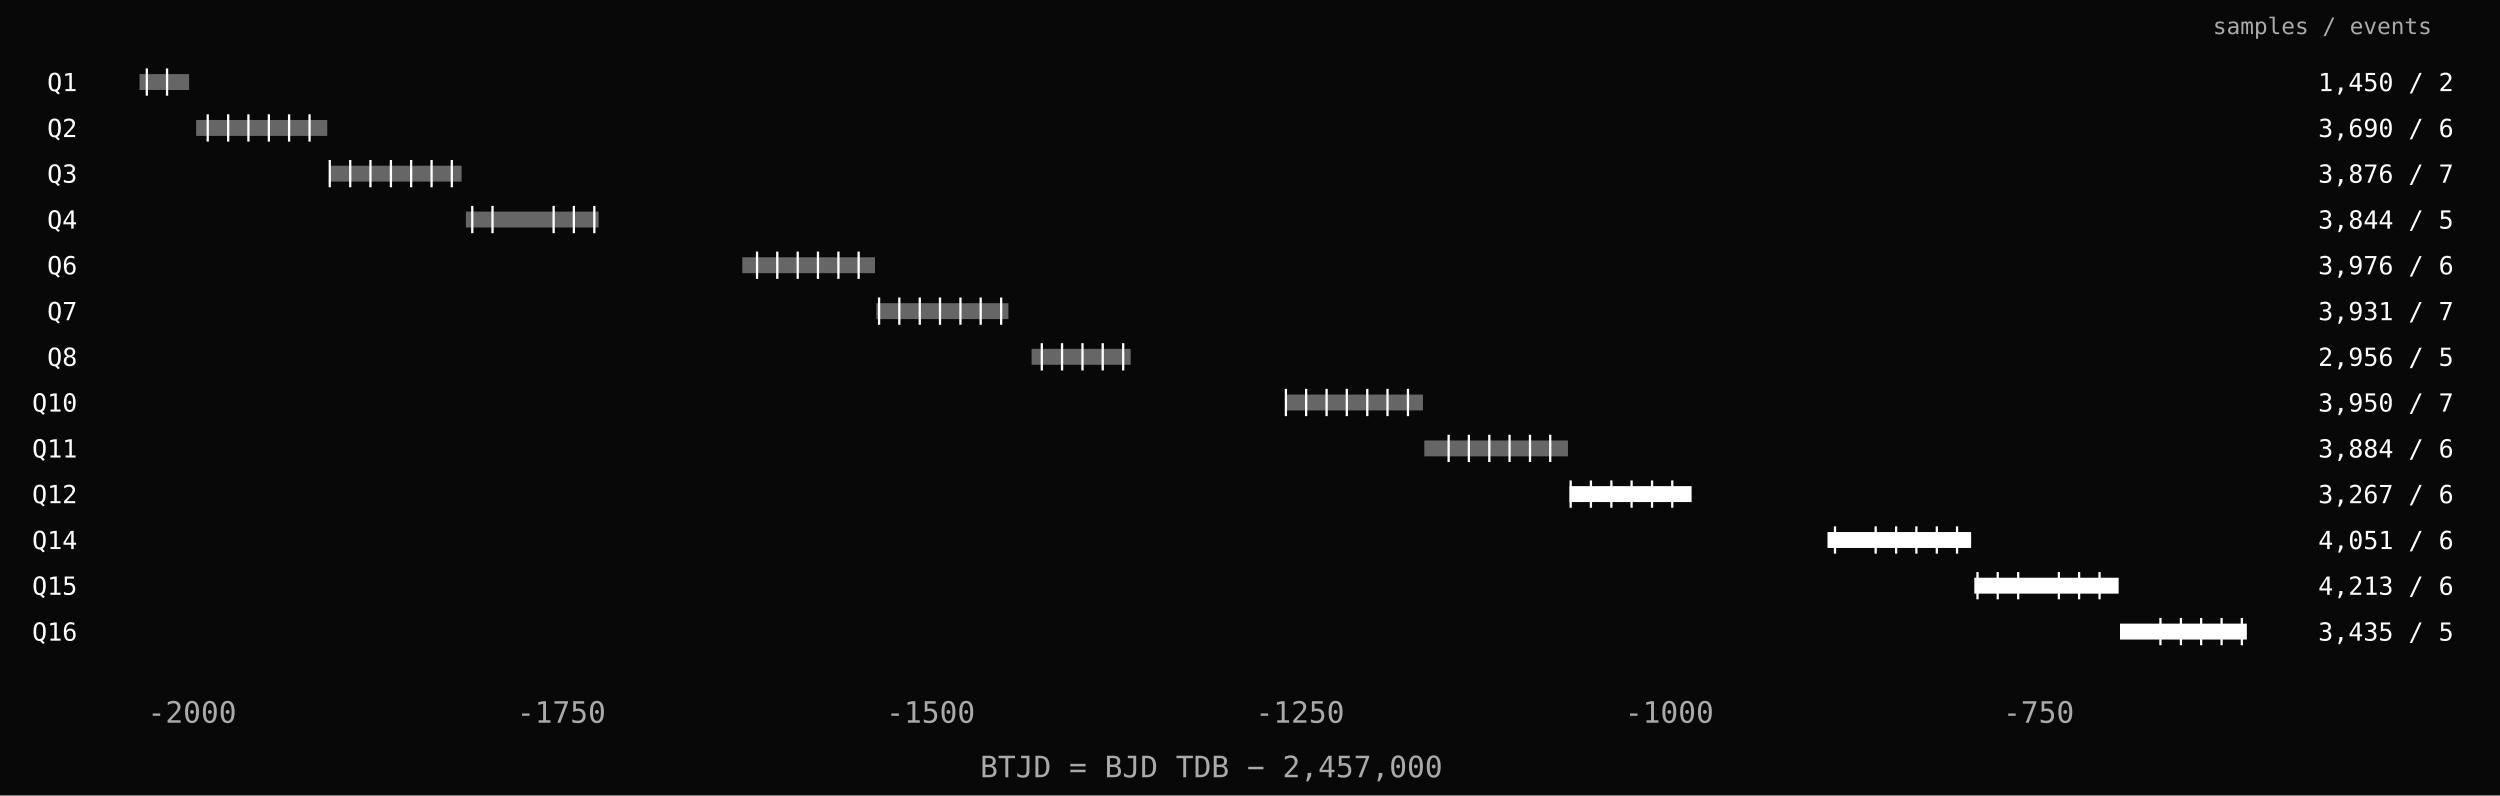
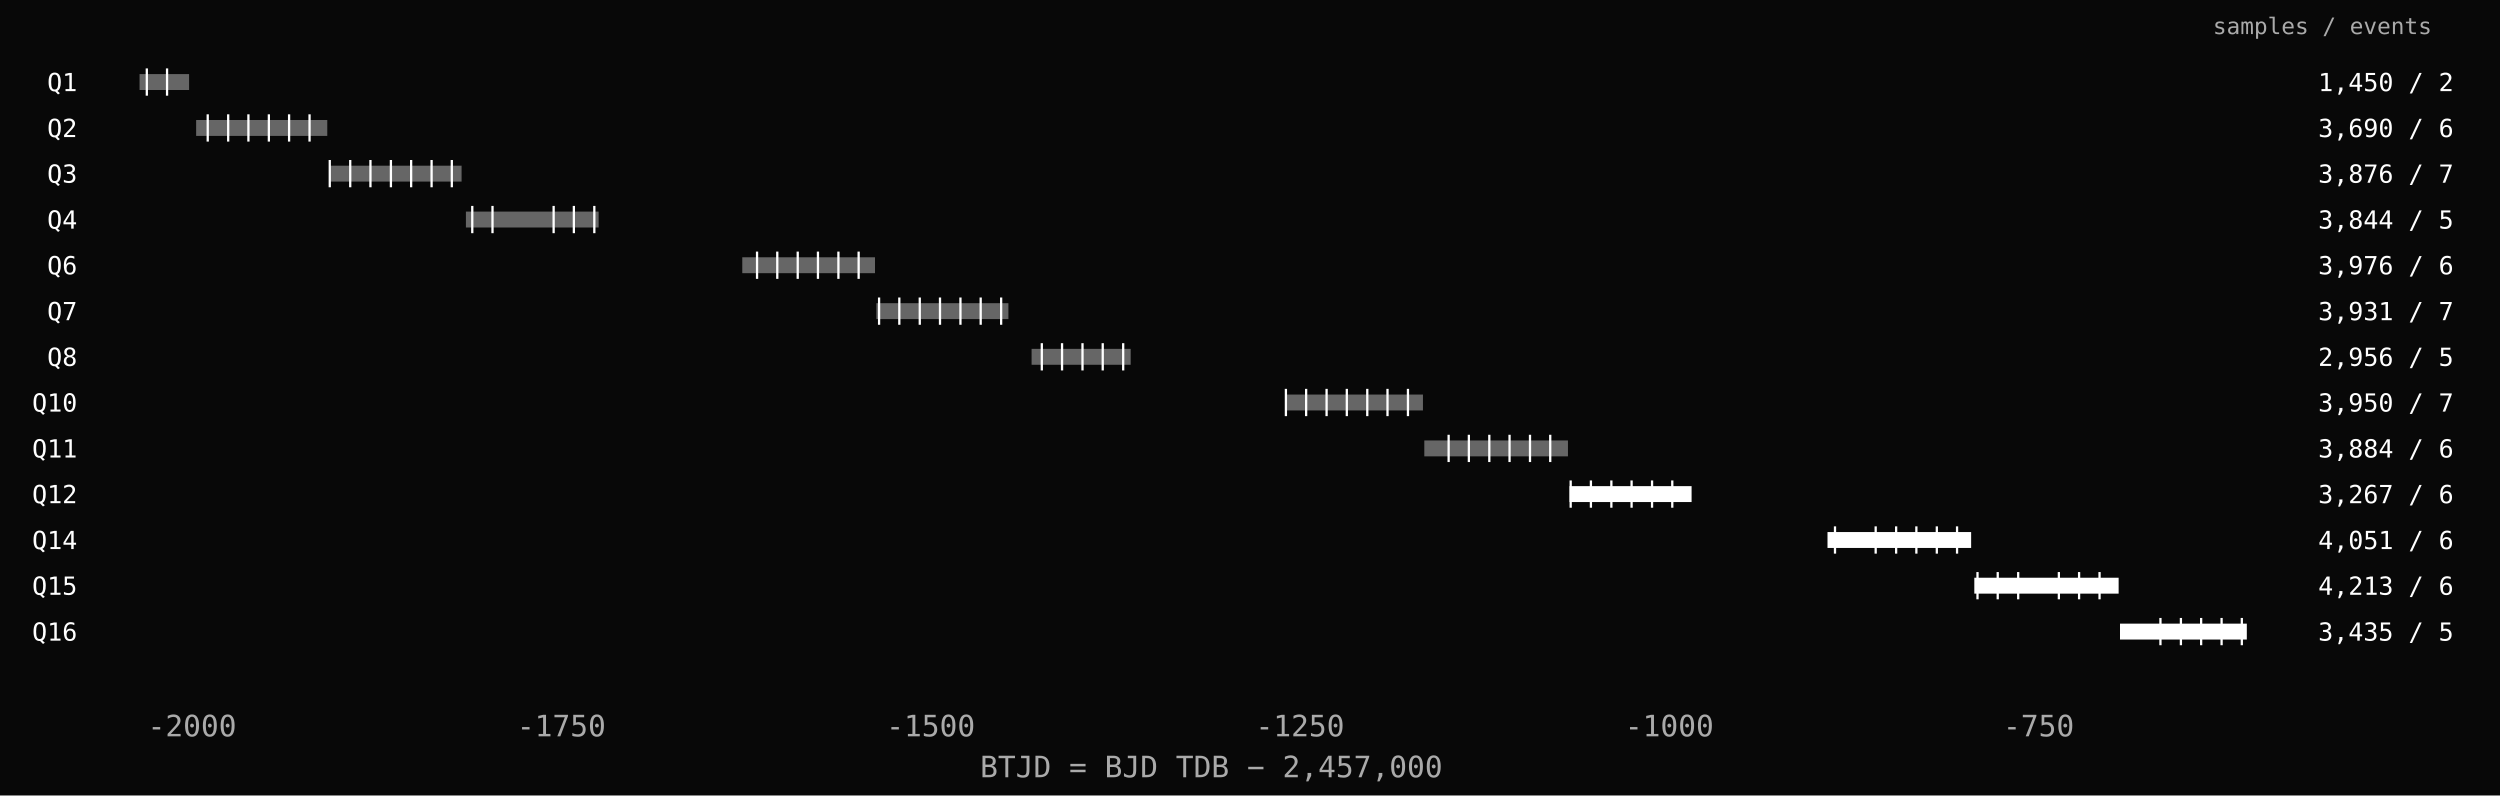
<svg xmlns="http://www.w3.org/2000/svg" viewBox="0 0 1100 350" role="img" aria-labelledby="t d">
  <rect width="1100" height="350" fill="#080808" rx="0" />
-   <text x="84.5" y="318.0" font-size="13" fill="#aaaaaa" text-anchor="middle" font-weight="400" font-family="IBM Plex Mono,monospace">-2000</text>
-   <text x="247.0" y="318.0" font-size="13" fill="#aaaaaa" text-anchor="middle" font-weight="400" font-family="IBM Plex Mono,monospace">-1750</text>
-   <text x="409.5" y="318.0" font-size="13" fill="#aaaaaa" text-anchor="middle" font-weight="400" font-family="IBM Plex Mono,monospace">-1500</text>
-   <text x="572.0" y="318.0" font-size="13" fill="#aaaaaa" text-anchor="middle" font-weight="400" font-family="IBM Plex Mono,monospace">-1250</text>
-   <text x="734.5" y="318.0" font-size="13" fill="#aaaaaa" text-anchor="middle" font-weight="400" font-family="IBM Plex Mono,monospace">-1000</text>
-   <text x="897.0" y="318.0" font-size="13" fill="#aaaaaa" text-anchor="middle" font-weight="400" font-family="IBM Plex Mono,monospace">-750</text>
+   <text x="84.5" y="324.0" font-size="13" fill="#aaaaaa" text-anchor="middle" font-weight="400" font-family="IBM Plex Mono,monospace">-2000</text>
+   <text x="247.0" y="324.0" font-size="13" fill="#aaaaaa" text-anchor="middle" font-weight="400" font-family="IBM Plex Mono,monospace">-1750</text>
+   <text x="409.5" y="324.0" font-size="13" fill="#aaaaaa" text-anchor="middle" font-weight="400" font-family="IBM Plex Mono,monospace">-1500</text>
+   <text x="572.0" y="324.0" font-size="13" fill="#aaaaaa" text-anchor="middle" font-weight="400" font-family="IBM Plex Mono,monospace">-1250</text>
+   <text x="734.5" y="324.0" font-size="13" fill="#aaaaaa" text-anchor="middle" font-weight="400" font-family="IBM Plex Mono,monospace">-1000</text>
+   <text x="897.0" y="324.0" font-size="13" fill="#aaaaaa" text-anchor="middle" font-weight="400" font-family="IBM Plex Mono,monospace">-750</text>
  <text x="533.0" y="342.0" font-size="13" fill="#aaaaaa" text-anchor="middle" font-weight="400" font-family="IBM Plex Mono,monospace">BTJD = BJD TDB − 2,457,000</text>
  <text x="34.0" y="40.1" font-size="11" fill="#ffffff" text-anchor="end" font-weight="400" font-family="IBM Plex Mono,monospace">Q1</text>
  <line x1="61.4" y1="36.1" x2="83.2" y2="36.1" stroke="#666666" stroke-width="7" />
  <line x1="64.6" y1="30.1" x2="64.6" y2="42.1" stroke="#ffffff" stroke-width="1" />
  <line x1="73.5" y1="30.1" x2="73.5" y2="42.1" stroke="#ffffff" stroke-width="1" />
  <text x="1020.0" y="40.1" font-size="11" fill="#ffffff" text-anchor="start" font-weight="400" font-family="IBM Plex Mono,monospace">1,450 / 2</text>
  <text x="34.0" y="60.3" font-size="11" fill="#ffffff" text-anchor="end" font-weight="400" font-family="IBM Plex Mono,monospace">Q2</text>
  <line x1="86.3" y1="56.3" x2="144.0" y2="56.3" stroke="#666666" stroke-width="7" />
  <line x1="91.4" y1="50.3" x2="91.4" y2="62.3" stroke="#ffffff" stroke-width="1" />
  <line x1="100.4" y1="50.3" x2="100.4" y2="62.3" stroke="#ffffff" stroke-width="1" />
  <line x1="109.3" y1="50.3" x2="109.3" y2="62.3" stroke="#ffffff" stroke-width="1" />
  <line x1="118.3" y1="50.3" x2="118.3" y2="62.3" stroke="#ffffff" stroke-width="1" />
  <line x1="127.2" y1="50.3" x2="127.2" y2="62.3" stroke="#ffffff" stroke-width="1" />
  <line x1="136.2" y1="50.3" x2="136.2" y2="62.3" stroke="#ffffff" stroke-width="1" />
  <text x="1020.0" y="60.3" font-size="11" fill="#ffffff" text-anchor="start" font-weight="400" font-family="IBM Plex Mono,monospace">3,690 / 6</text>
  <text x="34.0" y="80.4" font-size="11" fill="#ffffff" text-anchor="end" font-weight="400" font-family="IBM Plex Mono,monospace">Q3</text>
  <line x1="145.1" y1="76.4" x2="203.1" y2="76.4" stroke="#666666" stroke-width="7" />
  <line x1="145.1" y1="70.4" x2="145.1" y2="82.4" stroke="#ffffff" stroke-width="1" />
  <line x1="154.1" y1="70.4" x2="154.1" y2="82.4" stroke="#ffffff" stroke-width="1" />
  <line x1="163.0" y1="70.4" x2="163.0" y2="82.4" stroke="#ffffff" stroke-width="1" />
  <line x1="172.0" y1="70.4" x2="172.0" y2="82.4" stroke="#ffffff" stroke-width="1" />
  <line x1="180.9" y1="70.4" x2="180.9" y2="82.4" stroke="#ffffff" stroke-width="1" />
  <line x1="189.9" y1="70.4" x2="189.9" y2="82.4" stroke="#ffffff" stroke-width="1" />
  <line x1="198.8" y1="70.4" x2="198.8" y2="82.4" stroke="#ffffff" stroke-width="1" />
  <text x="1020.0" y="80.4" font-size="11" fill="#ffffff" text-anchor="start" font-weight="400" font-family="IBM Plex Mono,monospace">3,876 / 7</text>
  <text x="34.0" y="100.6" font-size="11" fill="#ffffff" text-anchor="end" font-weight="400" font-family="IBM Plex Mono,monospace">Q4</text>
  <line x1="205.0" y1="96.6" x2="263.4" y2="96.6" stroke="#666666" stroke-width="7" />
  <line x1="207.8" y1="90.6" x2="207.8" y2="102.6" stroke="#ffffff" stroke-width="1" />
  <line x1="216.7" y1="90.6" x2="216.7" y2="102.6" stroke="#ffffff" stroke-width="1" />
  <line x1="243.6" y1="90.6" x2="243.6" y2="102.6" stroke="#ffffff" stroke-width="1" />
  <line x1="252.5" y1="90.6" x2="252.5" y2="102.6" stroke="#ffffff" stroke-width="1" />
  <line x1="261.5" y1="90.6" x2="261.5" y2="102.6" stroke="#ffffff" stroke-width="1" />
  <text x="1020.0" y="100.6" font-size="11" fill="#ffffff" text-anchor="start" font-weight="400" font-family="IBM Plex Mono,monospace">3,844 / 5</text>
  <text x="34.0" y="120.7" font-size="11" fill="#ffffff" text-anchor="end" font-weight="400" font-family="IBM Plex Mono,monospace">Q6</text>
  <line x1="326.6" y1="116.7" x2="385.0" y2="116.7" stroke="#666666" stroke-width="7" />
  <line x1="333.1" y1="110.7" x2="333.1" y2="122.7" stroke="#ffffff" stroke-width="1" />
  <line x1="342.0" y1="110.7" x2="342.0" y2="122.7" stroke="#ffffff" stroke-width="1" />
  <line x1="351.0" y1="110.7" x2="351.0" y2="122.7" stroke="#ffffff" stroke-width="1" />
  <line x1="359.9" y1="110.7" x2="359.9" y2="122.7" stroke="#ffffff" stroke-width="1" />
  <line x1="368.9" y1="110.7" x2="368.9" y2="122.7" stroke="#ffffff" stroke-width="1" />
  <line x1="377.8" y1="110.7" x2="377.8" y2="122.7" stroke="#ffffff" stroke-width="1" />
  <text x="1020.0" y="120.7" font-size="11" fill="#ffffff" text-anchor="start" font-weight="400" font-family="IBM Plex Mono,monospace">3,976 / 6</text>
  <text x="34.0" y="140.9" font-size="11" fill="#ffffff" text-anchor="end" font-weight="400" font-family="IBM Plex Mono,monospace">Q7</text>
  <line x1="385.6" y1="136.9" x2="443.7" y2="136.9" stroke="#666666" stroke-width="7" />
  <line x1="386.8" y1="130.9" x2="386.8" y2="142.9" stroke="#ffffff" stroke-width="1" />
  <line x1="395.7" y1="130.9" x2="395.7" y2="142.9" stroke="#ffffff" stroke-width="1" />
  <line x1="404.7" y1="130.9" x2="404.7" y2="142.9" stroke="#ffffff" stroke-width="1" />
  <line x1="413.6" y1="130.9" x2="413.6" y2="142.9" stroke="#ffffff" stroke-width="1" />
  <line x1="422.6" y1="130.9" x2="422.6" y2="142.9" stroke="#ffffff" stroke-width="1" />
  <line x1="431.5" y1="130.9" x2="431.5" y2="142.9" stroke="#ffffff" stroke-width="1" />
  <line x1="440.5" y1="130.9" x2="440.5" y2="142.9" stroke="#ffffff" stroke-width="1" />
  <text x="1020.0" y="140.9" font-size="11" fill="#ffffff" text-anchor="start" font-weight="400" font-family="IBM Plex Mono,monospace">3,931 / 7</text>
  <text x="34.0" y="161.0" font-size="11" fill="#ffffff" text-anchor="end" font-weight="400" font-family="IBM Plex Mono,monospace">Q8</text>
  <line x1="453.9" y1="157.0" x2="497.5" y2="157.0" stroke="#666666" stroke-width="7" />
  <line x1="458.4" y1="151.0" x2="458.4" y2="163.0" stroke="#ffffff" stroke-width="1" />
  <line x1="467.3" y1="151.0" x2="467.3" y2="163.0" stroke="#ffffff" stroke-width="1" />
  <line x1="476.3" y1="151.0" x2="476.3" y2="163.0" stroke="#ffffff" stroke-width="1" />
  <line x1="485.2" y1="151.0" x2="485.2" y2="163.0" stroke="#ffffff" stroke-width="1" />
  <line x1="494.2" y1="151.0" x2="494.2" y2="163.0" stroke="#ffffff" stroke-width="1" />
  <text x="1020.0" y="161.0" font-size="11" fill="#ffffff" text-anchor="start" font-weight="400" font-family="IBM Plex Mono,monospace">2,956 / 5</text>
  <text x="34.0" y="181.1" font-size="11" fill="#ffffff" text-anchor="end" font-weight="400" font-family="IBM Plex Mono,monospace">Q10</text>
  <line x1="565.4" y1="177.1" x2="626.1" y2="177.1" stroke="#666666" stroke-width="7" />
  <line x1="565.8" y1="171.1" x2="565.8" y2="183.1" stroke="#ffffff" stroke-width="1" />
  <line x1="574.7" y1="171.1" x2="574.7" y2="183.1" stroke="#ffffff" stroke-width="1" />
  <line x1="583.7" y1="171.1" x2="583.7" y2="183.1" stroke="#ffffff" stroke-width="1" />
  <line x1="592.6" y1="171.1" x2="592.6" y2="183.1" stroke="#ffffff" stroke-width="1" />
  <line x1="601.6" y1="171.1" x2="601.6" y2="183.1" stroke="#ffffff" stroke-width="1" />
  <line x1="610.5" y1="171.1" x2="610.5" y2="183.1" stroke="#ffffff" stroke-width="1" />
  <line x1="619.5" y1="171.1" x2="619.5" y2="183.1" stroke="#ffffff" stroke-width="1" />
  <text x="1020.0" y="181.1" font-size="11" fill="#ffffff" text-anchor="start" font-weight="400" font-family="IBM Plex Mono,monospace">3,950 / 7</text>
  <text x="34.0" y="201.3" font-size="11" fill="#ffffff" text-anchor="end" font-weight="400" font-family="IBM Plex Mono,monospace">Q11</text>
  <line x1="626.7" y1="197.3" x2="689.9" y2="197.3" stroke="#666666" stroke-width="7" />
  <line x1="637.4" y1="191.3" x2="637.4" y2="203.3" stroke="#ffffff" stroke-width="1" />
  <line x1="646.3" y1="191.3" x2="646.3" y2="203.3" stroke="#ffffff" stroke-width="1" />
  <line x1="655.3" y1="191.3" x2="655.3" y2="203.3" stroke="#ffffff" stroke-width="1" />
  <line x1="664.2" y1="191.3" x2="664.2" y2="203.3" stroke="#ffffff" stroke-width="1" />
  <line x1="673.2" y1="191.3" x2="673.2" y2="203.3" stroke="#ffffff" stroke-width="1" />
  <line x1="682.1" y1="191.3" x2="682.1" y2="203.3" stroke="#ffffff" stroke-width="1" />
  <text x="1020.0" y="201.3" font-size="11" fill="#ffffff" text-anchor="start" font-weight="400" font-family="IBM Plex Mono,monospace">3,884 / 6</text>
  <text x="34.0" y="221.4" font-size="11" fill="#ffffff" text-anchor="end" font-weight="400" font-family="IBM Plex Mono,monospace">Q12</text>
  <line x1="690.6" y1="217.4" x2="744.3" y2="217.4" stroke="#ffffff" stroke-width="7" />
  <line x1="691.1" y1="211.4" x2="691.1" y2="223.4" stroke="#ffffff" stroke-width="1" />
  <line x1="700.0" y1="211.4" x2="700.0" y2="223.4" stroke="#ffffff" stroke-width="1" />
  <line x1="709.0" y1="211.4" x2="709.0" y2="223.4" stroke="#ffffff" stroke-width="1" />
  <line x1="717.9" y1="211.4" x2="717.9" y2="223.4" stroke="#ffffff" stroke-width="1" />
  <line x1="726.9" y1="211.4" x2="726.9" y2="223.4" stroke="#ffffff" stroke-width="1" />
  <line x1="735.8" y1="211.4" x2="735.8" y2="223.4" stroke="#ffffff" stroke-width="1" />
  <text x="1020.0" y="221.4" font-size="11" fill="#ffffff" text-anchor="start" font-weight="400" font-family="IBM Plex Mono,monospace">3,267 / 6</text>
  <text x="34.0" y="241.6" font-size="11" fill="#ffffff" text-anchor="end" font-weight="400" font-family="IBM Plex Mono,monospace">Q14</text>
  <line x1="804.1" y1="237.6" x2="867.3" y2="237.6" stroke="#ffffff" stroke-width="7" />
  <line x1="807.4" y1="231.6" x2="807.4" y2="243.6" stroke="#ffffff" stroke-width="1" />
  <line x1="825.3" y1="231.6" x2="825.3" y2="243.6" stroke="#ffffff" stroke-width="1" />
  <line x1="834.3" y1="231.6" x2="834.3" y2="243.6" stroke="#ffffff" stroke-width="1" />
  <line x1="843.2" y1="231.6" x2="843.2" y2="243.6" stroke="#ffffff" stroke-width="1" />
  <line x1="852.2" y1="231.6" x2="852.2" y2="243.6" stroke="#ffffff" stroke-width="1" />
  <line x1="861.1" y1="231.6" x2="861.1" y2="243.6" stroke="#ffffff" stroke-width="1" />
  <text x="1020.0" y="241.6" font-size="11" fill="#ffffff" text-anchor="start" font-weight="400" font-family="IBM Plex Mono,monospace">4,051 / 6</text>
  <text x="34.0" y="261.7" font-size="11" fill="#ffffff" text-anchor="end" font-weight="400" font-family="IBM Plex Mono,monospace">Q15</text>
  <line x1="868.7" y1="257.7" x2="932.2" y2="257.7" stroke="#ffffff" stroke-width="7" />
  <line x1="870.1" y1="251.7" x2="870.1" y2="263.7" stroke="#ffffff" stroke-width="1" />
  <line x1="879.0" y1="251.7" x2="879.0" y2="263.7" stroke="#ffffff" stroke-width="1" />
  <line x1="888.0" y1="251.7" x2="888.0" y2="263.7" stroke="#ffffff" stroke-width="1" />
  <line x1="905.9" y1="251.7" x2="905.9" y2="263.7" stroke="#ffffff" stroke-width="1" />
  <line x1="914.8" y1="251.7" x2="914.8" y2="263.7" stroke="#ffffff" stroke-width="1" />
  <line x1="923.8" y1="251.7" x2="923.8" y2="263.7" stroke="#ffffff" stroke-width="1" />
  <text x="1020.0" y="261.7" font-size="11" fill="#ffffff" text-anchor="start" font-weight="400" font-family="IBM Plex Mono,monospace">4,213 / 6</text>
  <text x="34.0" y="281.9" font-size="11" fill="#ffffff" text-anchor="end" font-weight="400" font-family="IBM Plex Mono,monospace">Q16</text>
  <line x1="932.8" y1="277.9" x2="988.6" y2="277.9" stroke="#ffffff" stroke-width="7" />
  <line x1="950.6" y1="271.9" x2="950.6" y2="283.9" stroke="#ffffff" stroke-width="1" />
  <line x1="959.6" y1="271.9" x2="959.6" y2="283.9" stroke="#ffffff" stroke-width="1" />
  <line x1="968.5" y1="271.9" x2="968.5" y2="283.9" stroke="#ffffff" stroke-width="1" />
  <line x1="977.5" y1="271.9" x2="977.5" y2="283.9" stroke="#ffffff" stroke-width="1" />
  <line x1="986.4" y1="271.9" x2="986.4" y2="283.9" stroke="#ffffff" stroke-width="1" />
  <text x="1020.0" y="281.9" font-size="11" fill="#ffffff" text-anchor="start" font-weight="400" font-family="IBM Plex Mono,monospace">3,435 / 5</text>
  <text x="1070.0" y="15.0" font-size="10" fill="#aaaaaa" text-anchor="end" font-weight="400" font-family="IBM Plex Mono,monospace">samples / events</text>
  <rect class="chart-hit" x="52.00" y="27.14" width="1040.00" height="18.00" fill="transparent" data-chart-detail="[&quot;Quarter 1&quot;, [[&quot;Cadences&quot;, &quot;1,450&quot;], [&quot;Measured events&quot;, &quot;2&quot;], [&quot;First / last BTJD&quot;, &quot;-2035.48717 / -2002.01580&quot;], [&quot;Selection&quot;, &quot;Search&quot;]]]" />
  <rect class="chart-hit" x="60.55" y="27.14" width="8.00" height="18.00" fill="transparent" data-chart-detail="[&quot;Event -48 / Q1&quot;, [[&quot;Mid-transit BTJD&quot;, &quot;-2030.688085&quot;], [&quot;Depth&quot;, &quot;2,017.98 ± 444.37 ppm&quot;], [&quot;In-transit samples&quot;, &quot;5&quot;], [&quot;Selection&quot;, &quot;Search&quot;]]]" />
  <rect class="chart-hit" x="69.50" y="27.14" width="8.00" height="18.00" fill="transparent" data-chart-detail="[&quot;Event -47 / Q1&quot;, [[&quot;Mid-transit BTJD&quot;, &quot;-2016.918637&quot;], [&quot;Depth&quot;, &quot;1,903.61 ± 720.33 ppm&quot;], [&quot;In-transit samples&quot;, &quot;4&quot;], [&quot;Selection&quot;, &quot;Search&quot;]]]" />
  <rect class="chart-hit" x="52.00" y="47.29" width="1040.00" height="18.00" fill="transparent" data-chart-detail="[&quot;Quarter 2&quot;, [[&quot;Cadences&quot;, &quot;3,690&quot;], [&quot;Measured events&quot;, &quot;6&quot;], [&quot;First / last BTJD&quot;, &quot;-1997.23423 / -1908.53261&quot;], [&quot;Selection&quot;, &quot;Search&quot;]]]" />
  <rect class="chart-hit" x="87.40" y="47.29" width="8.00" height="18.00" fill="transparent" data-chart-detail="[&quot;Event -45 / Q2&quot;, [[&quot;Mid-transit BTJD&quot;, &quot;-1989.379741&quot;], [&quot;Depth&quot;, &quot;3,542.92 ± 549.34 ppm&quot;], [&quot;In-transit samples&quot;, &quot;4&quot;], [&quot;Selection&quot;, &quot;Search&quot;]]]" />
  <rect class="chart-hit" x="96.35" y="47.29" width="8.00" height="18.00" fill="transparent" data-chart-detail="[&quot;Event -44 / Q2&quot;, [[&quot;Mid-transit BTJD&quot;, &quot;-1975.610292&quot;], [&quot;Depth&quot;, &quot;2,081.04 ± 491.89 ppm&quot;], [&quot;In-transit samples&quot;, &quot;4&quot;], [&quot;Selection&quot;, &quot;Search&quot;]]]" />
  <rect class="chart-hit" x="105.30" y="47.29" width="8.00" height="18.00" fill="transparent" data-chart-detail="[&quot;Event -43 / Q2&quot;, [[&quot;Mid-transit BTJD&quot;, &quot;-1961.840844&quot;], [&quot;Depth&quot;, &quot;1,753.60 ± 461.58 ppm&quot;], [&quot;In-transit samples&quot;, &quot;5&quot;], [&quot;Selection&quot;, &quot;Search&quot;]]]" />
  <rect class="chart-hit" x="114.25" y="47.29" width="8.00" height="18.00" fill="transparent" data-chart-detail="[&quot;Event -42 / Q2&quot;, [[&quot;Mid-transit BTJD&quot;, &quot;-1948.071396&quot;], [&quot;Depth&quot;, &quot;936.47 ± 496.17 ppm&quot;], [&quot;In-transit samples&quot;, &quot;5&quot;], [&quot;Selection&quot;, &quot;Search&quot;]]]" />
  <rect class="chart-hit" x="123.20" y="47.29" width="8.00" height="18.00" fill="transparent" data-chart-detail="[&quot;Event -41 / Q2&quot;, [[&quot;Mid-transit BTJD&quot;, &quot;-1934.301948&quot;], [&quot;Depth&quot;, &quot;3,839.40 ± 857.38 ppm&quot;], [&quot;In-transit samples&quot;, &quot;3&quot;], [&quot;Selection&quot;, &quot;Search&quot;]]]" />
  <rect class="chart-hit" x="132.15" y="47.29" width="8.00" height="18.00" fill="transparent" data-chart-detail="[&quot;Event -40 / Q2&quot;, [[&quot;Mid-transit BTJD&quot;, &quot;-1920.532499&quot;], [&quot;Depth&quot;, &quot;8,617.71 ± 4,895.68 ppm&quot;], [&quot;In-transit samples&quot;, &quot;4&quot;], [&quot;Selection&quot;, &quot;Search&quot;]]]" />
  <rect class="chart-hit" x="52.00" y="67.43" width="1040.00" height="18.00" fill="transparent" data-chart-detail="[&quot;Quarter 3&quot;, [[&quot;Cadences&quot;, &quot;3,876&quot;], [&quot;Measured events&quot;, &quot;7&quot;], [&quot;First / last BTJD&quot;, &quot;-1906.77538 / -1817.50470&quot;], [&quot;Selection&quot;, &quot;Search&quot;]]]" />
  <rect class="chart-hit" x="141.10" y="67.43" width="8.00" height="18.00" fill="transparent" data-chart-detail="[&quot;Event -39 / Q3&quot;, [[&quot;Mid-transit BTJD&quot;, &quot;-1906.763051&quot;], [&quot;Depth&quot;, &quot;2,587.66 ± 502.40 ppm&quot;], [&quot;In-transit samples&quot;, &quot;3&quot;], [&quot;Selection&quot;, &quot;Search&quot;]]]" />
  <rect class="chart-hit" x="150.05" y="67.43" width="8.00" height="18.00" fill="transparent" data-chart-detail="[&quot;Event -38 / Q3&quot;, [[&quot;Mid-transit BTJD&quot;, &quot;-1892.993603&quot;], [&quot;Depth&quot;, &quot;2,824.94 ± 515.12 ppm&quot;], [&quot;In-transit samples&quot;, &quot;3&quot;], [&quot;Selection&quot;, &quot;Search&quot;]]]" />
  <rect class="chart-hit" x="159.00" y="67.43" width="8.00" height="18.00" fill="transparent" data-chart-detail="[&quot;Event -37 / Q3&quot;, [[&quot;Mid-transit BTJD&quot;, &quot;-1879.224155&quot;], [&quot;Depth&quot;, &quot;1,884.68 ± 603.34 ppm&quot;], [&quot;In-transit samples&quot;, &quot;3&quot;], [&quot;Selection&quot;, &quot;Search&quot;]]]" />
  <rect class="chart-hit" x="167.95" y="67.43" width="8.00" height="18.00" fill="transparent" data-chart-detail="[&quot;Event -36 / Q3&quot;, [[&quot;Mid-transit BTJD&quot;, &quot;-1865.454706&quot;], [&quot;Depth&quot;, &quot;2,276.43 ± 786.36 ppm&quot;], [&quot;In-transit samples&quot;, &quot;4&quot;], [&quot;Selection&quot;, &quot;Search&quot;]]]" />
  <rect class="chart-hit" x="176.90" y="67.43" width="8.00" height="18.00" fill="transparent" data-chart-detail="[&quot;Event -35 / Q3&quot;, [[&quot;Mid-transit BTJD&quot;, &quot;-1851.685258&quot;], [&quot;Depth&quot;, &quot;2,142.33 ± 626.24 ppm&quot;], [&quot;In-transit samples&quot;, &quot;3&quot;], [&quot;Selection&quot;, &quot;Search&quot;]]]" />
  <rect class="chart-hit" x="185.85" y="67.43" width="8.00" height="18.00" fill="transparent" data-chart-detail="[&quot;Event -34 / Q3&quot;, [[&quot;Mid-transit BTJD&quot;, &quot;-1837.915810&quot;], [&quot;Depth&quot;, &quot;2,750.70 ± 418.81 ppm&quot;], [&quot;In-transit samples&quot;, &quot;5&quot;], [&quot;Selection&quot;, &quot;Search&quot;]]]" />
  <rect class="chart-hit" x="194.80" y="67.43" width="8.00" height="18.00" fill="transparent" data-chart-detail="[&quot;Event -33 / Q3&quot;, [[&quot;Mid-transit BTJD&quot;, &quot;-1824.146362&quot;], [&quot;Depth&quot;, &quot;1,962.25 ± 636.87 ppm&quot;], [&quot;In-transit samples&quot;, &quot;2&quot;], [&quot;Selection&quot;, &quot;Search&quot;]]]" />
  <rect class="chart-hit" x="52.00" y="87.57" width="1040.00" height="18.00" fill="transparent" data-chart-detail="[&quot;Quarter 4&quot;, [[&quot;Cadences&quot;, &quot;3,844&quot;], [&quot;Measured events&quot;, &quot;5&quot;], [&quot;First / last BTJD&quot;, &quot;-1814.62366 / -1724.79689&quot;], [&quot;Selection&quot;, &quot;Search&quot;]]]" />
  <rect class="chart-hit" x="203.76" y="87.57" width="8.00" height="18.00" fill="transparent" data-chart-detail="[&quot;Event -32 / Q4&quot;, [[&quot;Mid-transit BTJD&quot;, &quot;-1810.376913&quot;], [&quot;Depth&quot;, &quot;2,653.92 ± 277.63 ppm&quot;], [&quot;In-transit samples&quot;, &quot;4&quot;], [&quot;Selection&quot;, &quot;Search&quot;]]]" />
  <rect class="chart-hit" x="212.71" y="87.57" width="8.00" height="18.00" fill="transparent" data-chart-detail="[&quot;Event -31 / Q4&quot;, [[&quot;Mid-transit BTJD&quot;, &quot;-1796.607465&quot;], [&quot;Depth&quot;, &quot;1,965.72 ± 494.54 ppm&quot;], [&quot;In-transit samples&quot;, &quot;4&quot;], [&quot;Selection&quot;, &quot;Search&quot;]]]" />
  <rect class="chart-hit" x="239.56" y="87.57" width="8.00" height="18.00" fill="transparent" data-chart-detail="[&quot;Event -28 / Q4&quot;, [[&quot;Mid-transit BTJD&quot;, &quot;-1755.299120&quot;], [&quot;Depth&quot;, &quot;2,063.76 ± 411.17 ppm&quot;], [&quot;In-transit samples&quot;, &quot;4&quot;], [&quot;Selection&quot;, &quot;Search&quot;]]]" />
  <rect class="chart-hit" x="248.51" y="87.57" width="8.00" height="18.00" fill="transparent" data-chart-detail="[&quot;Event -27 / Q4&quot;, [[&quot;Mid-transit BTJD&quot;, &quot;-1741.529672&quot;], [&quot;Depth&quot;, &quot;2,591.39 ± 359.49 ppm&quot;], [&quot;In-transit samples&quot;, &quot;5&quot;], [&quot;Selection&quot;, &quot;Search&quot;]]]" />
  <rect class="chart-hit" x="257.46" y="87.57" width="8.00" height="18.00" fill="transparent" data-chart-detail="[&quot;Event -26 / Q4&quot;, [[&quot;Mid-transit BTJD&quot;, &quot;-1727.760224&quot;], [&quot;Depth&quot;, &quot;2,116.81 ± 286.91 ppm&quot;], [&quot;In-transit samples&quot;, &quot;3&quot;], [&quot;Selection&quot;, &quot;Search&quot;]]]" />
  <rect class="chart-hit" x="52.00" y="107.71" width="1040.00" height="18.00" fill="transparent" data-chart-detail="[&quot;Quarter 6&quot;, [[&quot;Cadences&quot;, &quot;3,976&quot;], [&quot;Measured events&quot;, &quot;6&quot;], [&quot;First / last BTJD&quot;, &quot;-1627.52915 / -1537.70365&quot;], [&quot;Selection&quot;, &quot;Search&quot;]]]" />
  <rect class="chart-hit" x="329.06" y="107.71" width="8.00" height="18.00" fill="transparent" data-chart-detail="[&quot;Event -18 / Q6&quot;, [[&quot;Mid-transit BTJD&quot;, &quot;-1617.604638&quot;], [&quot;Depth&quot;, &quot;1,776.65 ± 710.54 ppm&quot;], [&quot;In-transit samples&quot;, &quot;4&quot;], [&quot;Selection&quot;, &quot;Search&quot;]]]" />
  <rect class="chart-hit" x="338.01" y="107.71" width="8.00" height="18.00" fill="transparent" data-chart-detail="[&quot;Event -17 / Q6&quot;, [[&quot;Mid-transit BTJD&quot;, &quot;-1603.835190&quot;], [&quot;Depth&quot;, &quot;2,168.03 ± 546.54 ppm&quot;], [&quot;In-transit samples&quot;, &quot;4&quot;], [&quot;Selection&quot;, &quot;Search&quot;]]]" />
  <rect class="chart-hit" x="346.96" y="107.71" width="8.00" height="18.00" fill="transparent" data-chart-detail="[&quot;Event -16 / Q6&quot;, [[&quot;Mid-transit BTJD&quot;, &quot;-1590.065741&quot;], [&quot;Depth&quot;, &quot;2,133.57 ± 641.41 ppm&quot;], [&quot;In-transit samples&quot;, &quot;3&quot;], [&quot;Selection&quot;, &quot;Search&quot;]]]" />
  <rect class="chart-hit" x="355.91" y="107.71" width="8.00" height="18.00" fill="transparent" data-chart-detail="[&quot;Event -15 / Q6&quot;, [[&quot;Mid-transit BTJD&quot;, &quot;-1576.296293&quot;], [&quot;Depth&quot;, &quot;2,901.68 ± 572.24 ppm&quot;], [&quot;In-transit samples&quot;, &quot;3&quot;], [&quot;Selection&quot;, &quot;Search&quot;]]]" />
  <rect class="chart-hit" x="364.86" y="107.71" width="8.00" height="18.00" fill="transparent" data-chart-detail="[&quot;Event -14 / Q6&quot;, [[&quot;Mid-transit BTJD&quot;, &quot;-1562.526845&quot;], [&quot;Depth&quot;, &quot;1,782.83 ± 475.04 ppm&quot;], [&quot;In-transit samples&quot;, &quot;5&quot;], [&quot;Selection&quot;, &quot;Search&quot;]]]" />
  <rect class="chart-hit" x="373.81" y="107.71" width="8.00" height="18.00" fill="transparent" data-chart-detail="[&quot;Event -13 / Q6&quot;, [[&quot;Mid-transit BTJD&quot;, &quot;-1548.757397&quot;], [&quot;Depth&quot;, &quot;3,027.67 ± 360.46 ppm&quot;], [&quot;In-transit samples&quot;, &quot;5&quot;], [&quot;Selection&quot;, &quot;Search&quot;]]]" />
  <rect class="chart-hit" x="52.00" y="127.86" width="1040.00" height="18.00" fill="transparent" data-chart-detail="[&quot;Quarter 7&quot;, [[&quot;Cadences&quot;, &quot;3,931&quot;], [&quot;Measured events&quot;, &quot;7&quot;], [&quot;First / last BTJD&quot;, &quot;-1536.82503 / -1447.45216&quot;], [&quot;Selection&quot;, &quot;Search&quot;]]]" />
  <rect class="chart-hit" x="382.76" y="127.86" width="8.00" height="18.00" fill="transparent" data-chart-detail="[&quot;Event -12 / Q7&quot;, [[&quot;Mid-transit BTJD&quot;, &quot;-1534.987948&quot;], [&quot;Depth&quot;, &quot;2,161.51 ± 335.32 ppm&quot;], [&quot;In-transit samples&quot;, &quot;5&quot;], [&quot;Selection&quot;, &quot;Search&quot;]]]" />
  <rect class="chart-hit" x="391.71" y="127.86" width="8.00" height="18.00" fill="transparent" data-chart-detail="[&quot;Event -11 / Q7&quot;, [[&quot;Mid-transit BTJD&quot;, &quot;-1521.218500&quot;], [&quot;Depth&quot;, &quot;-1,063.26 ± 652.33 ppm&quot;], [&quot;In-transit samples&quot;, &quot;4&quot;], [&quot;Selection&quot;, &quot;Search&quot;]]]" />
  <rect class="chart-hit" x="400.66" y="127.86" width="8.00" height="18.00" fill="transparent" data-chart-detail="[&quot;Event -10 / Q7&quot;, [[&quot;Mid-transit BTJD&quot;, &quot;-1507.449052&quot;], [&quot;Depth&quot;, &quot;3,083.20 ± 499.67 ppm&quot;], [&quot;In-transit samples&quot;, &quot;4&quot;], [&quot;Selection&quot;, &quot;Search&quot;]]]" />
  <rect class="chart-hit" x="409.61" y="127.86" width="8.00" height="18.00" fill="transparent" data-chart-detail="[&quot;Event -9 / Q7&quot;, [[&quot;Mid-transit BTJD&quot;, &quot;-1493.679604&quot;], [&quot;Depth&quot;, &quot;2,255.95 ± 676.83 ppm&quot;], [&quot;In-transit samples&quot;, &quot;2&quot;], [&quot;Selection&quot;, &quot;Search&quot;]]]" />
  <rect class="chart-hit" x="418.56" y="127.86" width="8.00" height="18.00" fill="transparent" data-chart-detail="[&quot;Event -8 / Q7&quot;, [[&quot;Mid-transit BTJD&quot;, &quot;-1479.910155&quot;], [&quot;Depth&quot;, &quot;1,469.63 ± 556.69 ppm&quot;], [&quot;In-transit samples&quot;, &quot;3&quot;], [&quot;Selection&quot;, &quot;Search&quot;]]]" />
  <rect class="chart-hit" x="427.51" y="127.86" width="8.00" height="18.00" fill="transparent" data-chart-detail="[&quot;Event -7 / Q7&quot;, [[&quot;Mid-transit BTJD&quot;, &quot;-1466.140707&quot;], [&quot;Depth&quot;, &quot;2,436.06 ± 472.44 ppm&quot;], [&quot;In-transit samples&quot;, &quot;4&quot;], [&quot;Selection&quot;, &quot;Search&quot;]]]" />
  <rect class="chart-hit" x="436.46" y="127.86" width="8.00" height="18.00" fill="transparent" data-chart-detail="[&quot;Event -6 / Q7&quot;, [[&quot;Mid-transit BTJD&quot;, &quot;-1452.371259&quot;], [&quot;Depth&quot;, &quot;2,668.92 ± 506.52 ppm&quot;], [&quot;In-transit samples&quot;, &quot;4&quot;], [&quot;Selection&quot;, &quot;Search&quot;]]]" />
  <rect class="chart-hit" x="52.00" y="148.00" width="1040.00" height="18.00" fill="transparent" data-chart-detail="[&quot;Quarter 8&quot;, [[&quot;Cadences&quot;, &quot;2,956&quot;], [&quot;Measured events&quot;, &quot;5&quot;], [&quot;First / last BTJD&quot;, &quot;-1431.63697 / -1364.65510&quot;], [&quot;Selection&quot;, &quot;Search&quot;]]]" />
  <rect class="chart-hit" x="454.36" y="148.00" width="8.00" height="18.00" fill="transparent" data-chart-detail="[&quot;Event -4 / Q8&quot;, [[&quot;Mid-transit BTJD&quot;, &quot;-1424.832362&quot;], [&quot;Depth&quot;, &quot;1,086.45 ± 319.46 ppm&quot;], [&quot;In-transit samples&quot;, &quot;5&quot;], [&quot;Selection&quot;, &quot;Search&quot;]]]" />
  <rect class="chart-hit" x="463.31" y="148.00" width="8.00" height="18.00" fill="transparent" data-chart-detail="[&quot;Event -3 / Q8&quot;, [[&quot;Mid-transit BTJD&quot;, &quot;-1411.062914&quot;], [&quot;Depth&quot;, &quot;3,081.68 ± 426.19 ppm&quot;], [&quot;In-transit samples&quot;, &quot;5&quot;], [&quot;Selection&quot;, &quot;Search&quot;]]]" />
  <rect class="chart-hit" x="472.26" y="148.00" width="8.00" height="18.00" fill="transparent" data-chart-detail="[&quot;Event -2 / Q8&quot;, [[&quot;Mid-transit BTJD&quot;, &quot;-1397.293466&quot;], [&quot;Depth&quot;, &quot;2,949.73 ± 535.11 ppm&quot;], [&quot;In-transit samples&quot;, &quot;4&quot;], [&quot;Selection&quot;, &quot;Search&quot;]]]" />
  <rect class="chart-hit" x="481.21" y="148.00" width="8.00" height="18.00" fill="transparent" data-chart-detail="[&quot;Event -1 / Q8&quot;, [[&quot;Mid-transit BTJD&quot;, &quot;-1383.524018&quot;], [&quot;Depth&quot;, &quot;2,391.14 ± 844.45 ppm&quot;], [&quot;In-transit samples&quot;, &quot;2&quot;], [&quot;Selection&quot;, &quot;Search&quot;]]]" />
  <rect class="chart-hit" x="490.16" y="148.00" width="8.00" height="18.00" fill="transparent" data-chart-detail="[&quot;Event 0 / Q8&quot;, [[&quot;Mid-transit BTJD&quot;, &quot;-1369.754569&quot;], [&quot;Depth&quot;, &quot;1,879.81 ± 396.05 ppm&quot;], [&quot;In-transit samples&quot;, &quot;4&quot;], [&quot;Selection&quot;, &quot;Search&quot;]]]" />
  <rect class="chart-hit" x="52.00" y="168.14" width="1040.00" height="18.00" fill="transparent" data-chart-detail="[&quot;Quarter 10&quot;, [[&quot;Cadences&quot;, &quot;3,950&quot;], [&quot;Measured events&quot;, &quot;7&quot;], [&quot;First / last BTJD&quot;, &quot;-1260.15358 / -1166.73160&quot;], [&quot;Selection&quot;, &quot;Search&quot;]]]" />
  <rect class="chart-hit" x="561.76" y="168.14" width="8.00" height="18.00" fill="transparent" data-chart-detail="[&quot;Event 8 / Q10&quot;, [[&quot;Mid-transit BTJD&quot;, &quot;-1259.598983&quot;], [&quot;Depth&quot;, &quot;2,568.38 ± 439.04 ppm&quot;], [&quot;In-transit samples&quot;, &quot;5&quot;], [&quot;Selection&quot;, &quot;Search&quot;]]]" />
  <rect class="chart-hit" x="570.71" y="168.14" width="8.00" height="18.00" fill="transparent" data-chart-detail="[&quot;Event 9 / Q10&quot;, [[&quot;Mid-transit BTJD&quot;, &quot;-1245.829535&quot;], [&quot;Depth&quot;, &quot;2,462.12 ± 528.79 ppm&quot;], [&quot;In-transit samples&quot;, &quot;5&quot;], [&quot;Selection&quot;, &quot;Search&quot;]]]" />
  <rect class="chart-hit" x="579.66" y="168.14" width="8.00" height="18.00" fill="transparent" data-chart-detail="[&quot;Event 10 / Q10&quot;, [[&quot;Mid-transit BTJD&quot;, &quot;-1232.060087&quot;], [&quot;Depth&quot;, &quot;1,644.73 ± 734.28 ppm&quot;], [&quot;In-transit samples&quot;, &quot;3&quot;], [&quot;Selection&quot;, &quot;Search&quot;]]]" />
  <rect class="chart-hit" x="588.61" y="168.14" width="8.00" height="18.00" fill="transparent" data-chart-detail="[&quot;Event 11 / Q10&quot;, [[&quot;Mid-transit BTJD&quot;, &quot;-1218.290639&quot;], [&quot;Depth&quot;, &quot;129.85 ± 536.18 ppm&quot;], [&quot;In-transit samples&quot;, &quot;4&quot;], [&quot;Selection&quot;, &quot;Search&quot;]]]" />
  <rect class="chart-hit" x="597.56" y="168.14" width="8.00" height="18.00" fill="transparent" data-chart-detail="[&quot;Event 12 / Q10&quot;, [[&quot;Mid-transit BTJD&quot;, &quot;-1204.521190&quot;], [&quot;Depth&quot;, &quot;2,153.95 ± 550.39 ppm&quot;], [&quot;In-transit samples&quot;, &quot;4&quot;], [&quot;Selection&quot;, &quot;Search&quot;]]]" />
  <rect class="chart-hit" x="606.51" y="168.14" width="8.00" height="18.00" fill="transparent" data-chart-detail="[&quot;Event 13 / Q10&quot;, [[&quot;Mid-transit BTJD&quot;, &quot;-1190.751742&quot;], [&quot;Depth&quot;, &quot;711.46 ± 619.44 ppm&quot;], [&quot;In-transit samples&quot;, &quot;4&quot;], [&quot;Selection&quot;, &quot;Search&quot;]]]" />
  <rect class="chart-hit" x="615.46" y="168.14" width="8.00" height="18.00" fill="transparent" data-chart-detail="[&quot;Event 14 / Q10&quot;, [[&quot;Mid-transit BTJD&quot;, &quot;-1176.982294&quot;], [&quot;Depth&quot;, &quot;1,605.08 ± 491.86 ppm&quot;], [&quot;In-transit samples&quot;, &quot;3&quot;], [&quot;Selection&quot;, &quot;Search&quot;]]]" />
  <rect class="chart-hit" x="52.00" y="188.29" width="1040.00" height="18.00" fill="transparent" data-chart-detail="[&quot;Quarter 11&quot;, [[&quot;Cadences&quot;, &quot;3,884&quot;], [&quot;Measured events&quot;, &quot;6&quot;], [&quot;First / last BTJD&quot;, &quot;-1165.79171 / -1068.67474&quot;], [&quot;Selection&quot;, &quot;Search&quot;]]]" />
  <rect class="chart-hit" x="633.36" y="188.29" width="8.00" height="18.00" fill="transparent" data-chart-detail="[&quot;Event 16 / Q11&quot;, [[&quot;Mid-transit BTJD&quot;, &quot;-1149.443397&quot;], [&quot;Depth&quot;, &quot;1,514.21 ± 532.31 ppm&quot;], [&quot;In-transit samples&quot;, &quot;5&quot;], [&quot;Selection&quot;, &quot;Search&quot;]]]" />
  <rect class="chart-hit" x="642.31" y="188.29" width="8.00" height="18.00" fill="transparent" data-chart-detail="[&quot;Event 17 / Q11&quot;, [[&quot;Mid-transit BTJD&quot;, &quot;-1135.673949&quot;], [&quot;Depth&quot;, &quot;1,337.35 ± 507.27 ppm&quot;], [&quot;In-transit samples&quot;, &quot;5&quot;], [&quot;Selection&quot;, &quot;Search&quot;]]]" />
  <rect class="chart-hit" x="651.26" y="188.29" width="8.00" height="18.00" fill="transparent" data-chart-detail="[&quot;Event 18 / Q11&quot;, [[&quot;Mid-transit BTJD&quot;, &quot;-1121.904501&quot;], [&quot;Depth&quot;, &quot;3,682.63 ± 472.35 ppm&quot;], [&quot;In-transit samples&quot;, &quot;5&quot;], [&quot;Selection&quot;, &quot;Search&quot;]]]" />
  <rect class="chart-hit" x="660.21" y="188.29" width="8.00" height="18.00" fill="transparent" data-chart-detail="[&quot;Event 19 / Q11&quot;, [[&quot;Mid-transit BTJD&quot;, &quot;-1108.135053&quot;], [&quot;Depth&quot;, &quot;2,689.61 ± 450.70 ppm&quot;], [&quot;In-transit samples&quot;, &quot;4&quot;], [&quot;Selection&quot;, &quot;Search&quot;]]]" />
  <rect class="chart-hit" x="669.16" y="188.29" width="8.00" height="18.00" fill="transparent" data-chart-detail="[&quot;Event 20 / Q11&quot;, [[&quot;Mid-transit BTJD&quot;, &quot;-1094.365604&quot;], [&quot;Depth&quot;, &quot;1,870.45 ± 623.57 ppm&quot;], [&quot;In-transit samples&quot;, &quot;4&quot;], [&quot;Selection&quot;, &quot;Search&quot;]]]" />
  <rect class="chart-hit" x="678.11" y="188.29" width="8.00" height="18.00" fill="transparent" data-chart-detail="[&quot;Event 21 / Q11&quot;, [[&quot;Mid-transit BTJD&quot;, &quot;-1080.596156&quot;], [&quot;Depth&quot;, &quot;3,569.72 ± 652.31 ppm&quot;], [&quot;In-transit samples&quot;, &quot;4&quot;], [&quot;Selection&quot;, &quot;Search&quot;]]]" />
  <rect class="chart-hit" x="52.00" y="208.43" width="1040.00" height="18.00" fill="transparent" data-chart-detail="[&quot;Quarter 12&quot;, [[&quot;Cadences&quot;, &quot;3,267&quot;], [&quot;Measured events&quot;, &quot;6&quot;], [&quot;First / last BTJD&quot;, &quot;-1067.59182 / -984.97814&quot;], [&quot;Selection&quot;, &quot;Reserved&quot;]]]" />
  <rect class="chart-hit" x="687.06" y="208.43" width="8.00" height="18.00" fill="transparent" data-chart-detail="[&quot;Event 22 / Q12&quot;, [[&quot;Mid-transit BTJD&quot;, &quot;-1066.826708&quot;], [&quot;Depth&quot;, &quot;2,117.87 ± 1,230.69 ppm&quot;], [&quot;In-transit samples&quot;, &quot;4&quot;], [&quot;Selection&quot;, &quot;Reserved&quot;]]]" />
  <rect class="chart-hit" x="696.01" y="208.43" width="8.00" height="18.00" fill="transparent" data-chart-detail="[&quot;Event 23 / Q12&quot;, [[&quot;Mid-transit BTJD&quot;, &quot;-1053.057260&quot;], [&quot;Depth&quot;, &quot;2,513.68 ± 630.89 ppm&quot;], [&quot;In-transit samples&quot;, &quot;3&quot;], [&quot;Selection&quot;, &quot;Reserved&quot;]]]" />
  <rect class="chart-hit" x="704.96" y="208.43" width="8.00" height="18.00" fill="transparent" data-chart-detail="[&quot;Event 24 / Q12&quot;, [[&quot;Mid-transit BTJD&quot;, &quot;-1039.287811&quot;], [&quot;Depth&quot;, &quot;1,605.96 ± 440.95 ppm&quot;], [&quot;In-transit samples&quot;, &quot;4&quot;], [&quot;Selection&quot;, &quot;Reserved&quot;]]]" />
  <rect class="chart-hit" x="713.91" y="208.43" width="8.00" height="18.00" fill="transparent" data-chart-detail="[&quot;Event 25 / Q12&quot;, [[&quot;Mid-transit BTJD&quot;, &quot;-1025.518363&quot;], [&quot;Depth&quot;, &quot;1,251.22 ± 351.59 ppm&quot;], [&quot;In-transit samples&quot;, &quot;5&quot;], [&quot;Selection&quot;, &quot;Reserved&quot;]]]" />
  <rect class="chart-hit" x="722.86" y="208.43" width="8.00" height="18.00" fill="transparent" data-chart-detail="[&quot;Event 26 / Q12&quot;, [[&quot;Mid-transit BTJD&quot;, &quot;-1011.748915&quot;], [&quot;Depth&quot;, &quot;1,866.80 ± 1,074.05 ppm&quot;], [&quot;In-transit samples&quot;, &quot;5&quot;], [&quot;Selection&quot;, &quot;Reserved&quot;]]]" />
  <rect class="chart-hit" x="731.81" y="208.43" width="8.00" height="18.00" fill="transparent" data-chart-detail="[&quot;Event 27 / Q12&quot;, [[&quot;Mid-transit BTJD&quot;, &quot;-997.979467&quot;], [&quot;Depth&quot;, &quot;1,204.63 ± 853.06 ppm&quot;], [&quot;In-transit samples&quot;, &quot;4&quot;], [&quot;Selection&quot;, &quot;Reserved&quot;]]]" />
  <rect class="chart-hit" x="52.00" y="228.57" width="1040.00" height="18.00" fill="transparent" data-chart-detail="[&quot;Quarter 14&quot;, [[&quot;Cadences&quot;, &quot;4,051&quot;], [&quot;Measured events&quot;, &quot;6&quot;], [&quot;First / last BTJD&quot;, &quot;-892.85979 / -795.67784&quot;], [&quot;Selection&quot;, &quot;Reserved&quot;]]]" />
  <rect class="chart-hit" x="803.41" y="228.57" width="8.00" height="18.00" fill="transparent" data-chart-detail="[&quot;Event 35 / Q14&quot;, [[&quot;Mid-transit BTJD&quot;, &quot;-887.823881&quot;], [&quot;Depth&quot;, &quot;2,489.22 ± 455.97 ppm&quot;], [&quot;In-transit samples&quot;, &quot;3&quot;], [&quot;Selection&quot;, &quot;Reserved&quot;]]]" />
  <rect class="chart-hit" x="821.31" y="228.57" width="8.00" height="18.00" fill="transparent" data-chart-detail="[&quot;Event 37 / Q14&quot;, [[&quot;Mid-transit BTJD&quot;, &quot;-860.284984&quot;], [&quot;Depth&quot;, &quot;955.00 ± 449.16 ppm&quot;], [&quot;In-transit samples&quot;, &quot;5&quot;], [&quot;Selection&quot;, &quot;Reserved&quot;]]]" />
  <rect class="chart-hit" x="830.26" y="228.57" width="8.00" height="18.00" fill="transparent" data-chart-detail="[&quot;Event 38 / Q14&quot;, [[&quot;Mid-transit BTJD&quot;, &quot;-846.515536&quot;], [&quot;Depth&quot;, &quot;811.27 ± 732.32 ppm&quot;], [&quot;In-transit samples&quot;, &quot;5&quot;], [&quot;Selection&quot;, &quot;Reserved&quot;]]]" />
  <rect class="chart-hit" x="839.22" y="228.57" width="8.00" height="18.00" fill="transparent" data-chart-detail="[&quot;Event 39 / Q14&quot;, [[&quot;Mid-transit BTJD&quot;, &quot;-832.746088&quot;], [&quot;Depth&quot;, &quot;1,068.94 ± 448.15 ppm&quot;], [&quot;In-transit samples&quot;, &quot;5&quot;], [&quot;Selection&quot;, &quot;Reserved&quot;]]]" />
  <rect class="chart-hit" x="848.17" y="228.57" width="8.00" height="18.00" fill="transparent" data-chart-detail="[&quot;Event 40 / Q14&quot;, [[&quot;Mid-transit BTJD&quot;, &quot;-818.976639&quot;], [&quot;Depth&quot;, &quot;2,506.97 ± 574.98 ppm&quot;], [&quot;In-transit samples&quot;, &quot;4&quot;], [&quot;Selection&quot;, &quot;Reserved&quot;]]]" />
  <rect class="chart-hit" x="857.12" y="228.57" width="8.00" height="18.00" fill="transparent" data-chart-detail="[&quot;Event 41 / Q14&quot;, [[&quot;Mid-transit BTJD&quot;, &quot;-805.207191&quot;], [&quot;Depth&quot;, &quot;2,441.20 ± 534.29 ppm&quot;], [&quot;In-transit samples&quot;, &quot;4&quot;], [&quot;Selection&quot;, &quot;Reserved&quot;]]]" />
  <rect class="chart-hit" x="52.00" y="248.71" width="1040.00" height="18.00" fill="transparent" data-chart-detail="[&quot;Quarter 15&quot;, [[&quot;Cadences&quot;, &quot;4,213&quot;], [&quot;Measured events&quot;, &quot;6&quot;], [&quot;First / last BTJD&quot;, &quot;-793.51198 / -695.86374&quot;], [&quot;Selection&quot;, &quot;Reserved&quot;]]]" />
  <rect class="chart-hit" x="866.07" y="248.71" width="8.00" height="18.00" fill="transparent" data-chart-detail="[&quot;Event 42 / Q15&quot;, [[&quot;Mid-transit BTJD&quot;, &quot;-791.437743&quot;], [&quot;Depth&quot;, &quot;3,090.97 ± 1,314.62 ppm&quot;], [&quot;In-transit samples&quot;, &quot;4&quot;], [&quot;Selection&quot;, &quot;Reserved&quot;]]]" />
  <rect class="chart-hit" x="875.02" y="248.71" width="8.00" height="18.00" fill="transparent" data-chart-detail="[&quot;Event 43 / Q15&quot;, [[&quot;Mid-transit BTJD&quot;, &quot;-777.668295&quot;], [&quot;Depth&quot;, &quot;2,685.43 ± 484.53 ppm&quot;], [&quot;In-transit samples&quot;, &quot;4&quot;], [&quot;Selection&quot;, &quot;Reserved&quot;]]]" />
  <rect class="chart-hit" x="883.97" y="248.71" width="8.00" height="18.00" fill="transparent" data-chart-detail="[&quot;Event 44 / Q15&quot;, [[&quot;Mid-transit BTJD&quot;, &quot;-763.898846&quot;], [&quot;Depth&quot;, &quot;1,698.28 ± 565.68 ppm&quot;], [&quot;In-transit samples&quot;, &quot;4&quot;], [&quot;Selection&quot;, &quot;Reserved&quot;]]]" />
  <rect class="chart-hit" x="901.87" y="248.71" width="8.00" height="18.00" fill="transparent" data-chart-detail="[&quot;Event 46 / Q15&quot;, [[&quot;Mid-transit BTJD&quot;, &quot;-736.359950&quot;], [&quot;Depth&quot;, &quot;1,593.05 ± 1,117.46 ppm&quot;], [&quot;In-transit samples&quot;, &quot;5&quot;], [&quot;Selection&quot;, &quot;Reserved&quot;]]]" />
  <rect class="chart-hit" x="910.82" y="248.71" width="8.00" height="18.00" fill="transparent" data-chart-detail="[&quot;Event 47 / Q15&quot;, [[&quot;Mid-transit BTJD&quot;, &quot;-722.590502&quot;], [&quot;Depth&quot;, &quot;2,415.77 ± 510.35 ppm&quot;], [&quot;In-transit samples&quot;, &quot;5&quot;], [&quot;Selection&quot;, &quot;Reserved&quot;]]]" />
  <rect class="chart-hit" x="919.77" y="248.71" width="8.00" height="18.00" fill="transparent" data-chart-detail="[&quot;Event 48 / Q15&quot;, [[&quot;Mid-transit BTJD&quot;, &quot;-708.821053&quot;], [&quot;Depth&quot;, &quot;1,898.57 ± 536.04 ppm&quot;], [&quot;In-transit samples&quot;, &quot;4&quot;], [&quot;Selection&quot;, &quot;Reserved&quot;]]]" />
  <rect class="chart-hit" x="52.00" y="268.86" width="1040.00" height="18.00" fill="transparent" data-chart-detail="[&quot;Quarter 16&quot;, [[&quot;Cadences&quot;, &quot;3,435&quot;], [&quot;Measured events&quot;, &quot;5&quot;], [&quot;First / last BTJD&quot;, &quot;-694.88299 / -609.04068&quot;], [&quot;Selection&quot;, &quot;Reserved&quot;]]]" />
  <rect class="chart-hit" x="946.62" y="268.86" width="8.00" height="18.00" fill="transparent" data-chart-detail="[&quot;Event 51 / Q16&quot;, [[&quot;Mid-transit BTJD&quot;, &quot;-667.512709&quot;], [&quot;Depth&quot;, &quot;2,857.04 ± 530.90 ppm&quot;], [&quot;In-transit samples&quot;, &quot;4&quot;], [&quot;Selection&quot;, &quot;Reserved&quot;]]]" />
  <rect class="chart-hit" x="955.57" y="268.86" width="8.00" height="18.00" fill="transparent" data-chart-detail="[&quot;Event 52 / Q16&quot;, [[&quot;Mid-transit BTJD&quot;, &quot;-653.743260&quot;], [&quot;Depth&quot;, &quot;2,063.67 ± 531.13 ppm&quot;], [&quot;In-transit samples&quot;, &quot;3&quot;], [&quot;Selection&quot;, &quot;Reserved&quot;]]]" />
  <rect class="chart-hit" x="964.52" y="268.86" width="8.00" height="18.00" fill="transparent" data-chart-detail="[&quot;Event 53 / Q16&quot;, [[&quot;Mid-transit BTJD&quot;, &quot;-639.973812&quot;], [&quot;Depth&quot;, &quot;1,938.05 ± 349.87 ppm&quot;], [&quot;In-transit samples&quot;, &quot;4&quot;], [&quot;Selection&quot;, &quot;Reserved&quot;]]]" />
  <rect class="chart-hit" x="973.47" y="268.86" width="8.00" height="18.00" fill="transparent" data-chart-detail="[&quot;Event 54 / Q16&quot;, [[&quot;Mid-transit BTJD&quot;, &quot;-626.204364&quot;], [&quot;Depth&quot;, &quot;2,710.97 ± 1,207.95 ppm&quot;], [&quot;In-transit samples&quot;, &quot;5&quot;], [&quot;Selection&quot;, &quot;Reserved&quot;]]]" />
  <rect class="chart-hit" x="982.42" y="268.86" width="8.00" height="18.00" fill="transparent" data-chart-detail="[&quot;Event 55 / Q16&quot;, [[&quot;Mid-transit BTJD&quot;, &quot;-612.434916&quot;], [&quot;Depth&quot;, &quot;2,107.71 ± 460.95 ppm&quot;], [&quot;In-transit samples&quot;, &quot;5&quot;], [&quot;Selection&quot;, &quot;Reserved&quot;]]]" />
</svg>
